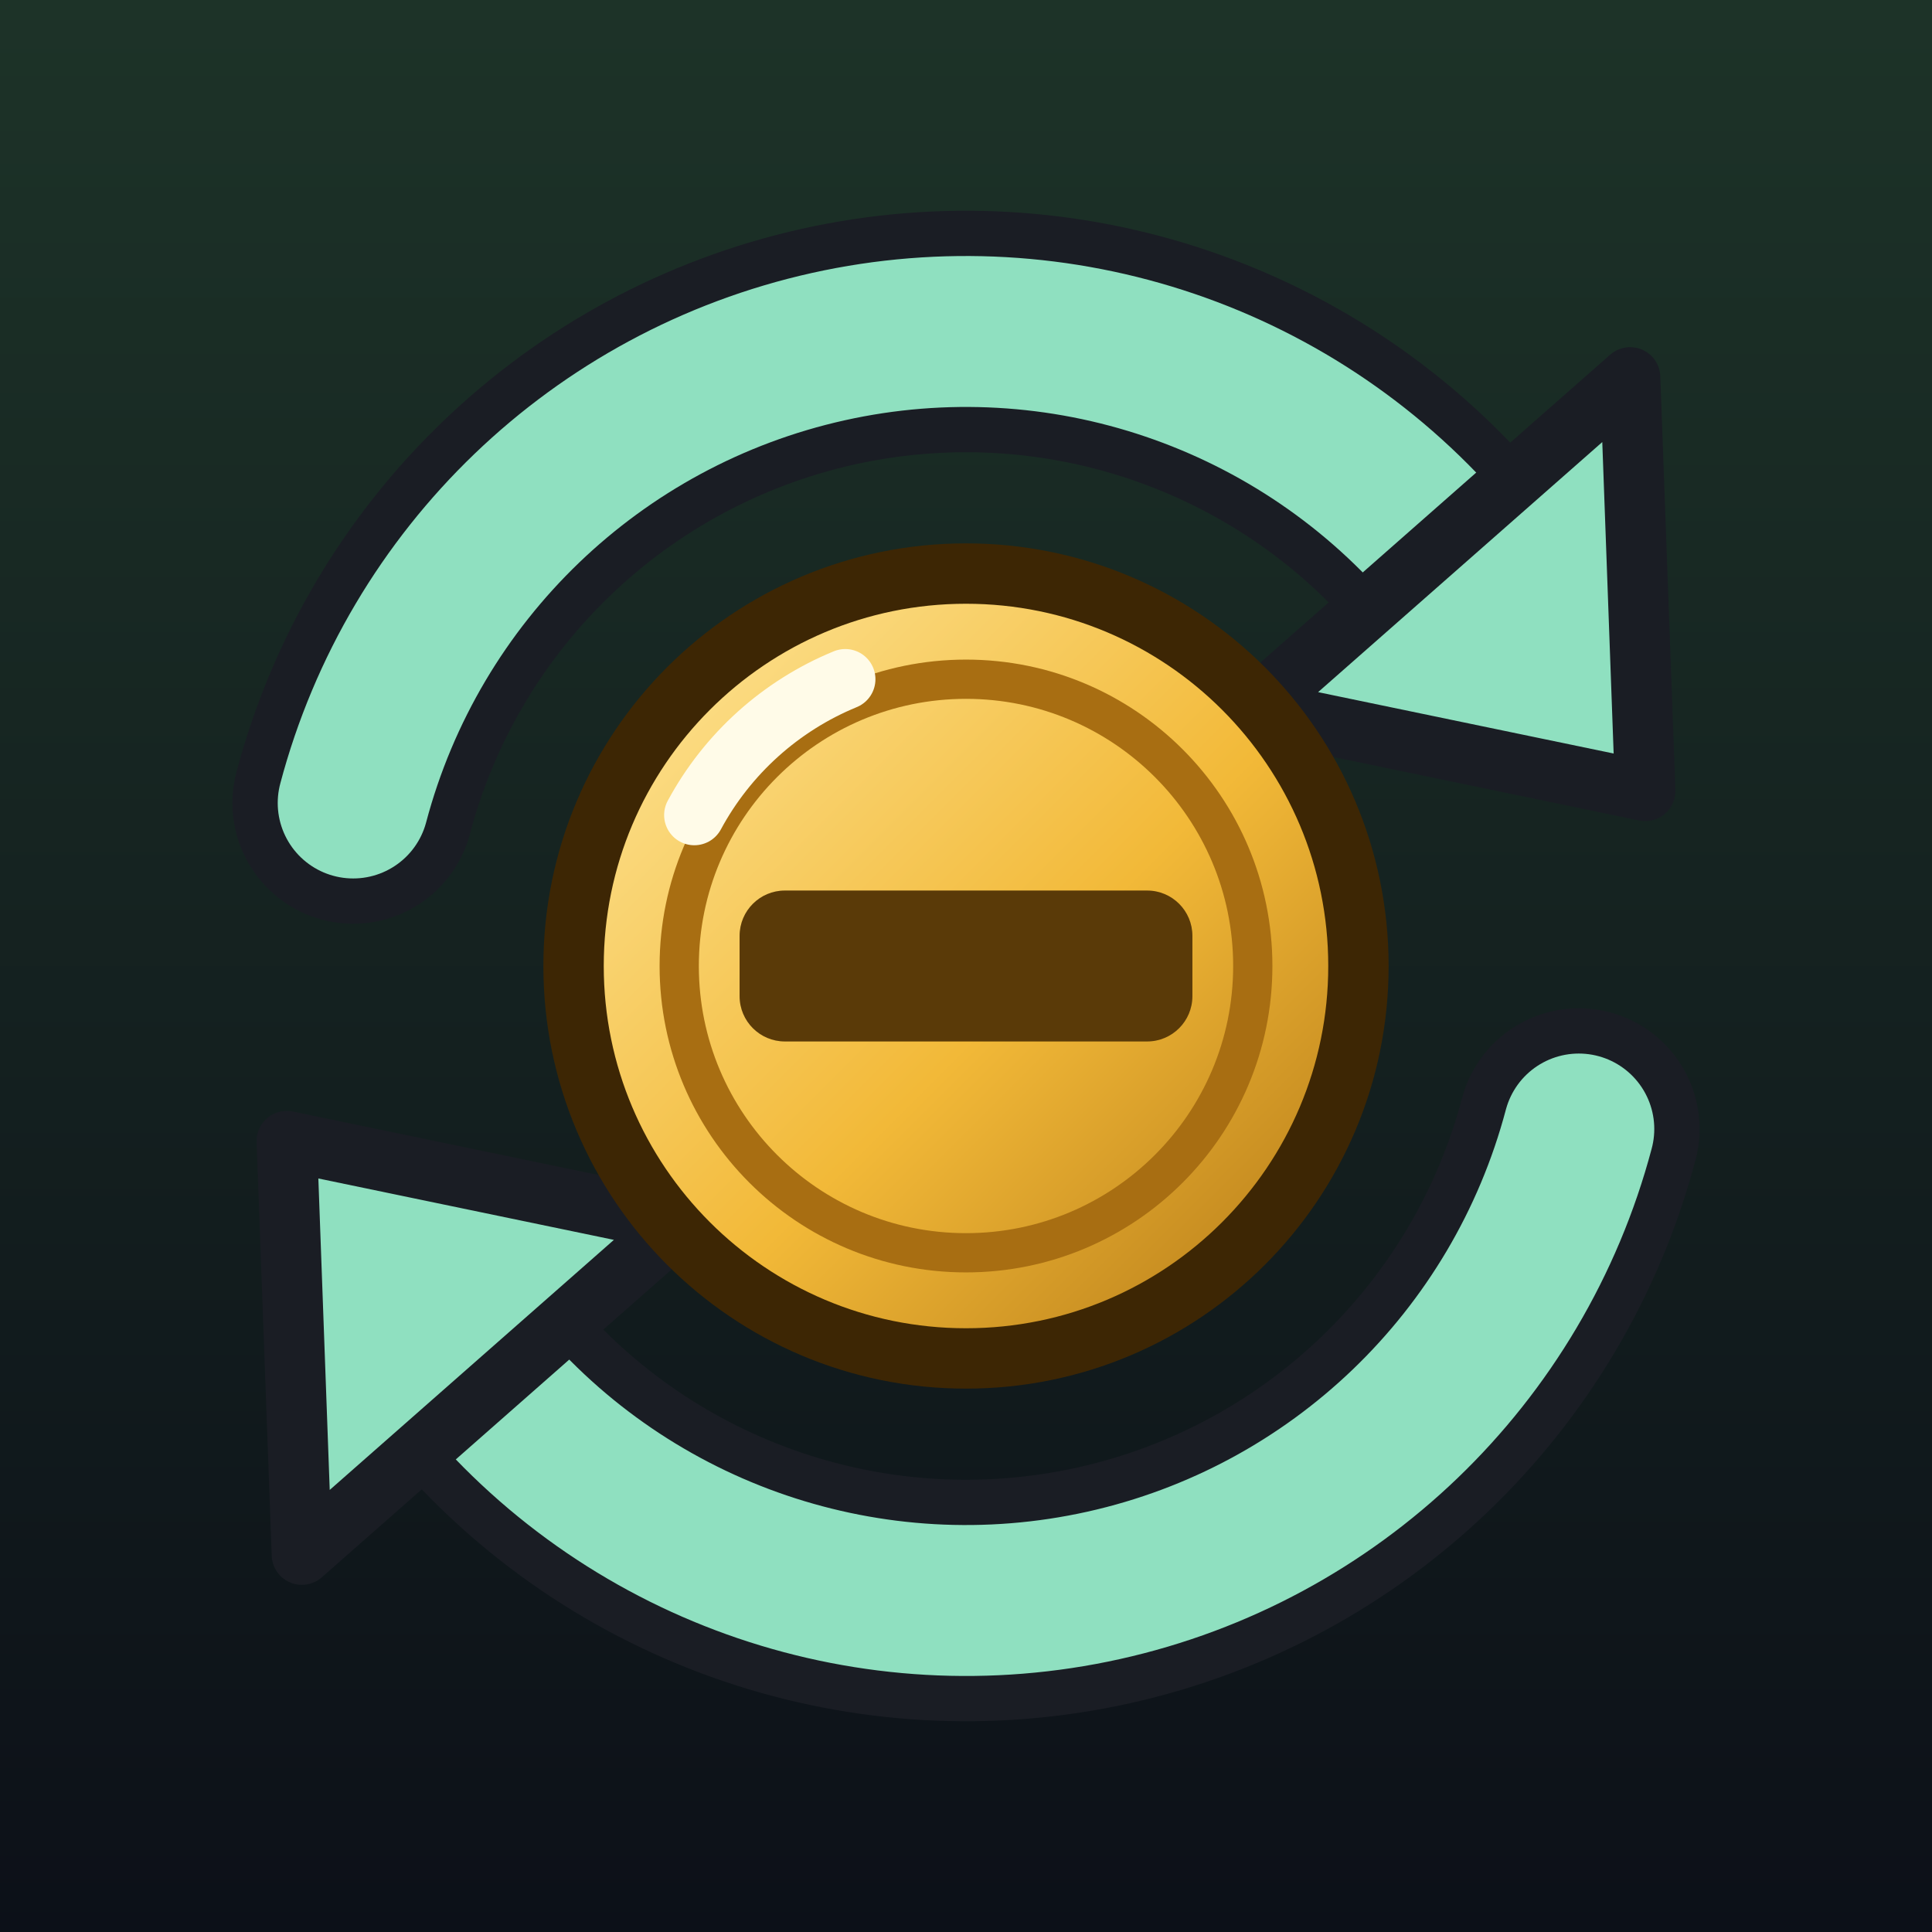
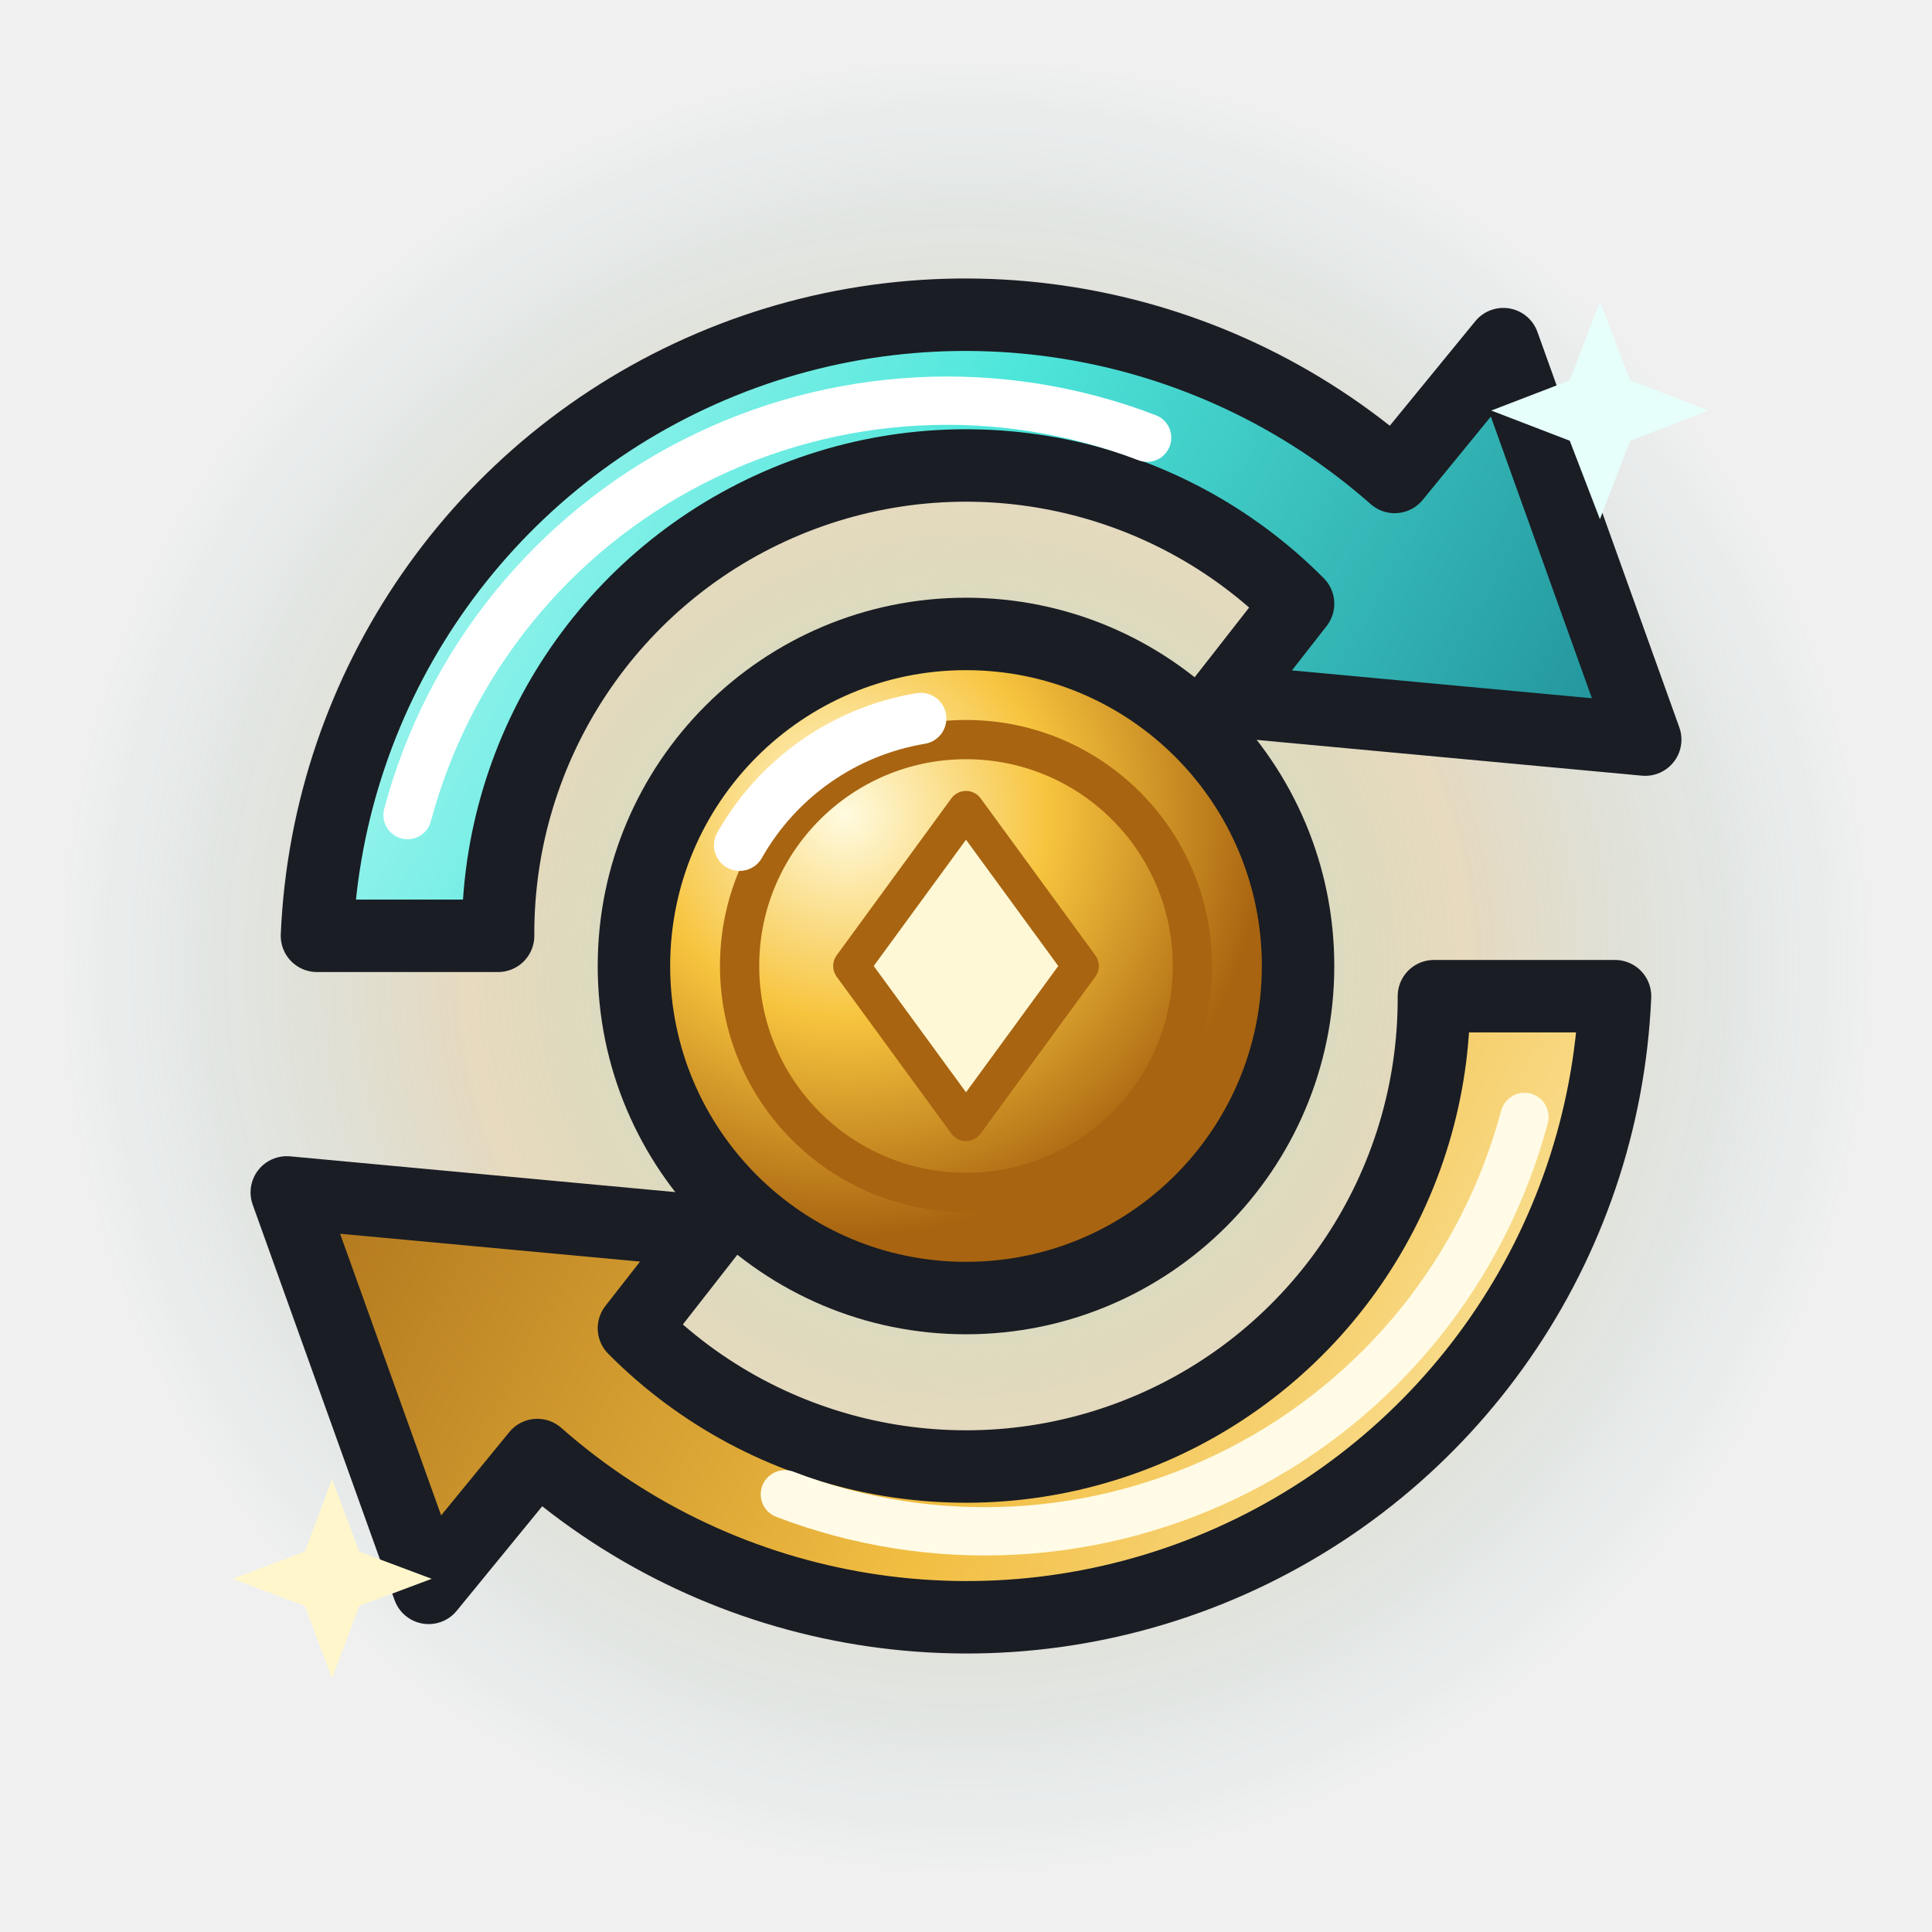
<svg xmlns="http://www.w3.org/2000/svg" width="128" height="128" viewBox="0 0 64 64">
  <defs>
-     <linearGradient id="bg" x1="0" y1="0" x2="0" y2="1">
-       <stop offset="0" stop-color="#1d3328" />
-       <stop offset="1" stop-color="#0c1018" />
+     <radialGradient id="aura" cx="32" cy="32" r="30" gradientUnits="userSpaceOnUse">
+       <stop offset="0" stop-color="#6ef2e8" stop-opacity="0.54" />
+       <stop offset="0.55" stop-color="#c99322" stop-opacity="0.24" />
+       <stop offset="1" stop-color="#187882" stop-opacity="0" />
+     </radialGradient>
+     <linearGradient id="tealArc" x1="8" y1="8" x2="56" y2="34" gradientUnits="userSpaceOnUse">
+       <stop offset="0" stop-color="#d4fffb" />
+       <stop offset="0.45" stop-color="#4ee6db" />
+       <stop offset="1" stop-color="#147a87" />
    </linearGradient>
-     <linearGradient id="face" x1="0" y1="0" x2="1" y2="1">
-       <stop offset="0" stop-color="#ffe9a0" />
-       <stop offset="0.55" stop-color="#f2b938" />
-       <stop offset="1" stop-color="#b07514" />
+     <linearGradient id="goldArc" x1="56" y1="56" x2="8" y2="30" gradientUnits="userSpaceOnUse">
+       <stop offset="0" stop-color="#fff6cc" />
+       <stop offset="0.45" stop-color="#f2be42" />
+       <stop offset="1" stop-color="#9e6212" />
    </linearGradient>
+     <radialGradient id="coinFace" cx="28" cy="27" r="14" gradientUnits="userSpaceOnUse">
+       <stop offset="0" stop-color="#fffbe0" />
+       <stop offset="0.48" stop-color="#f7c43e" />
+       <stop offset="1" stop-color="#a86410" />
+     </radialGradient>
  </defs>
-   <rect width="64" height="64" fill="url(#bg)" />
-   <g fill="none" stroke-linecap="round">
-     <path d="M 11.7 26.6 A 21 21 0 0 1 48.1 18.5 M 52.3 37.4 A 21 21 0 0 1 15.9 45.5" stroke="#1a1d24" stroke-width="8" />
-     <path d="M 11.7 26.6 A 21 21 0 0 1 48.1 18.5 M 52.3 37.4 A 21 21 0 0 1 15.9 45.5" stroke="#8fe0c0" stroke-width="5" />
-   </g>
-   <path d="M 54.5 26.2 L 54 12.5 L 41.5 23.5 Z M 9.5 37.8 L 10 51.5 L 22.5 40.5 Z" fill="#8fe0c0" stroke="#1a1d24" stroke-width="2" stroke-linejoin="round" />
-   <circle cx="32" cy="32" r="13" fill="url(#face)" stroke="#3d2604" stroke-width="2" />
-   <circle cx="32" cy="32" r="9.5" fill="none" stroke="#a86e12" stroke-width="1.3" />
-   <rect x="24.5" y="29.5" width="15" height="5" rx="1.5" fill="#5a3a08" />
-   <path d="M 23 27 A 10 10 0 0 1 28 22.5" fill="none" stroke="#fffbe8" stroke-width="2" stroke-linecap="round" />
+   <circle cx="32" cy="32" r="30" fill="url(#aura)" />
+   <path d="M 10.5 31 A 21.5 21.5 0 0 1 46.2 15.8 L 49.8 11.4 L 54.5 24.5 L 40.5 23.2 L 43 20 A 15.5 15.5 0 0 0 16.5 31 Z" fill="url(#tealArc)" stroke="#1a1d24" stroke-width="2.4" stroke-linejoin="round" />
+   <path d="M 13.5 27 A 18.5 18.5 0 0 1 38 14.5" fill="none" stroke="#ffffff" stroke-width="1.6" stroke-linecap="round" />
+   <path d="M 53.5 33 A 21.5 21.5 0 0 1 17.8 48.2 L 14.2 52.6 L 9.5 39.5 L 23.5 40.8 L 21 44 A 15.5 15.5 0 0 0 47.5 33 Z" fill="url(#goldArc)" stroke="#1a1d24" stroke-width="2.4" stroke-linejoin="round" />
+   <path d="M 50.5 37 A 18.5 18.5 0 0 1 26 49.5" fill="none" stroke="#fffbe6" stroke-width="1.6" stroke-linecap="round" />
+   <circle cx="32" cy="32" r="11" fill="url(#coinFace)" stroke="#1a1d24" stroke-width="2.4" />
+   <circle cx="32" cy="32" r="7.5" fill="none" stroke="#a86410" stroke-width="1.3" />
+   <polygon points="32,26.8 35.8,32 32,37.2 28.2,32" fill="#fff8d6" stroke="#a86410" stroke-width="1.2" stroke-linejoin="round" />
+   <path d="M 24.5 28 A 8.5 8.5 0 0 1 30.5 23.8" fill="none" stroke="#ffffff" stroke-width="1.7" stroke-linecap="round" />
+   <path d="M 53 10 L 54 12.6 L 56.6 13.6 L 54 14.6 L 53 17.2 L 52 14.6 L 49.4 13.6 L 52 12.6 Z" fill="#e6fffb" />
+   <path d="M 11 49 L 11.9 51.4 L 14.3 52.3 L 11.9 53.2 L 11 55.6 L 10.1 53.2 L 7.7 52.3 L 10.1 51.4 Z" fill="#fff6cc" />
</svg>
